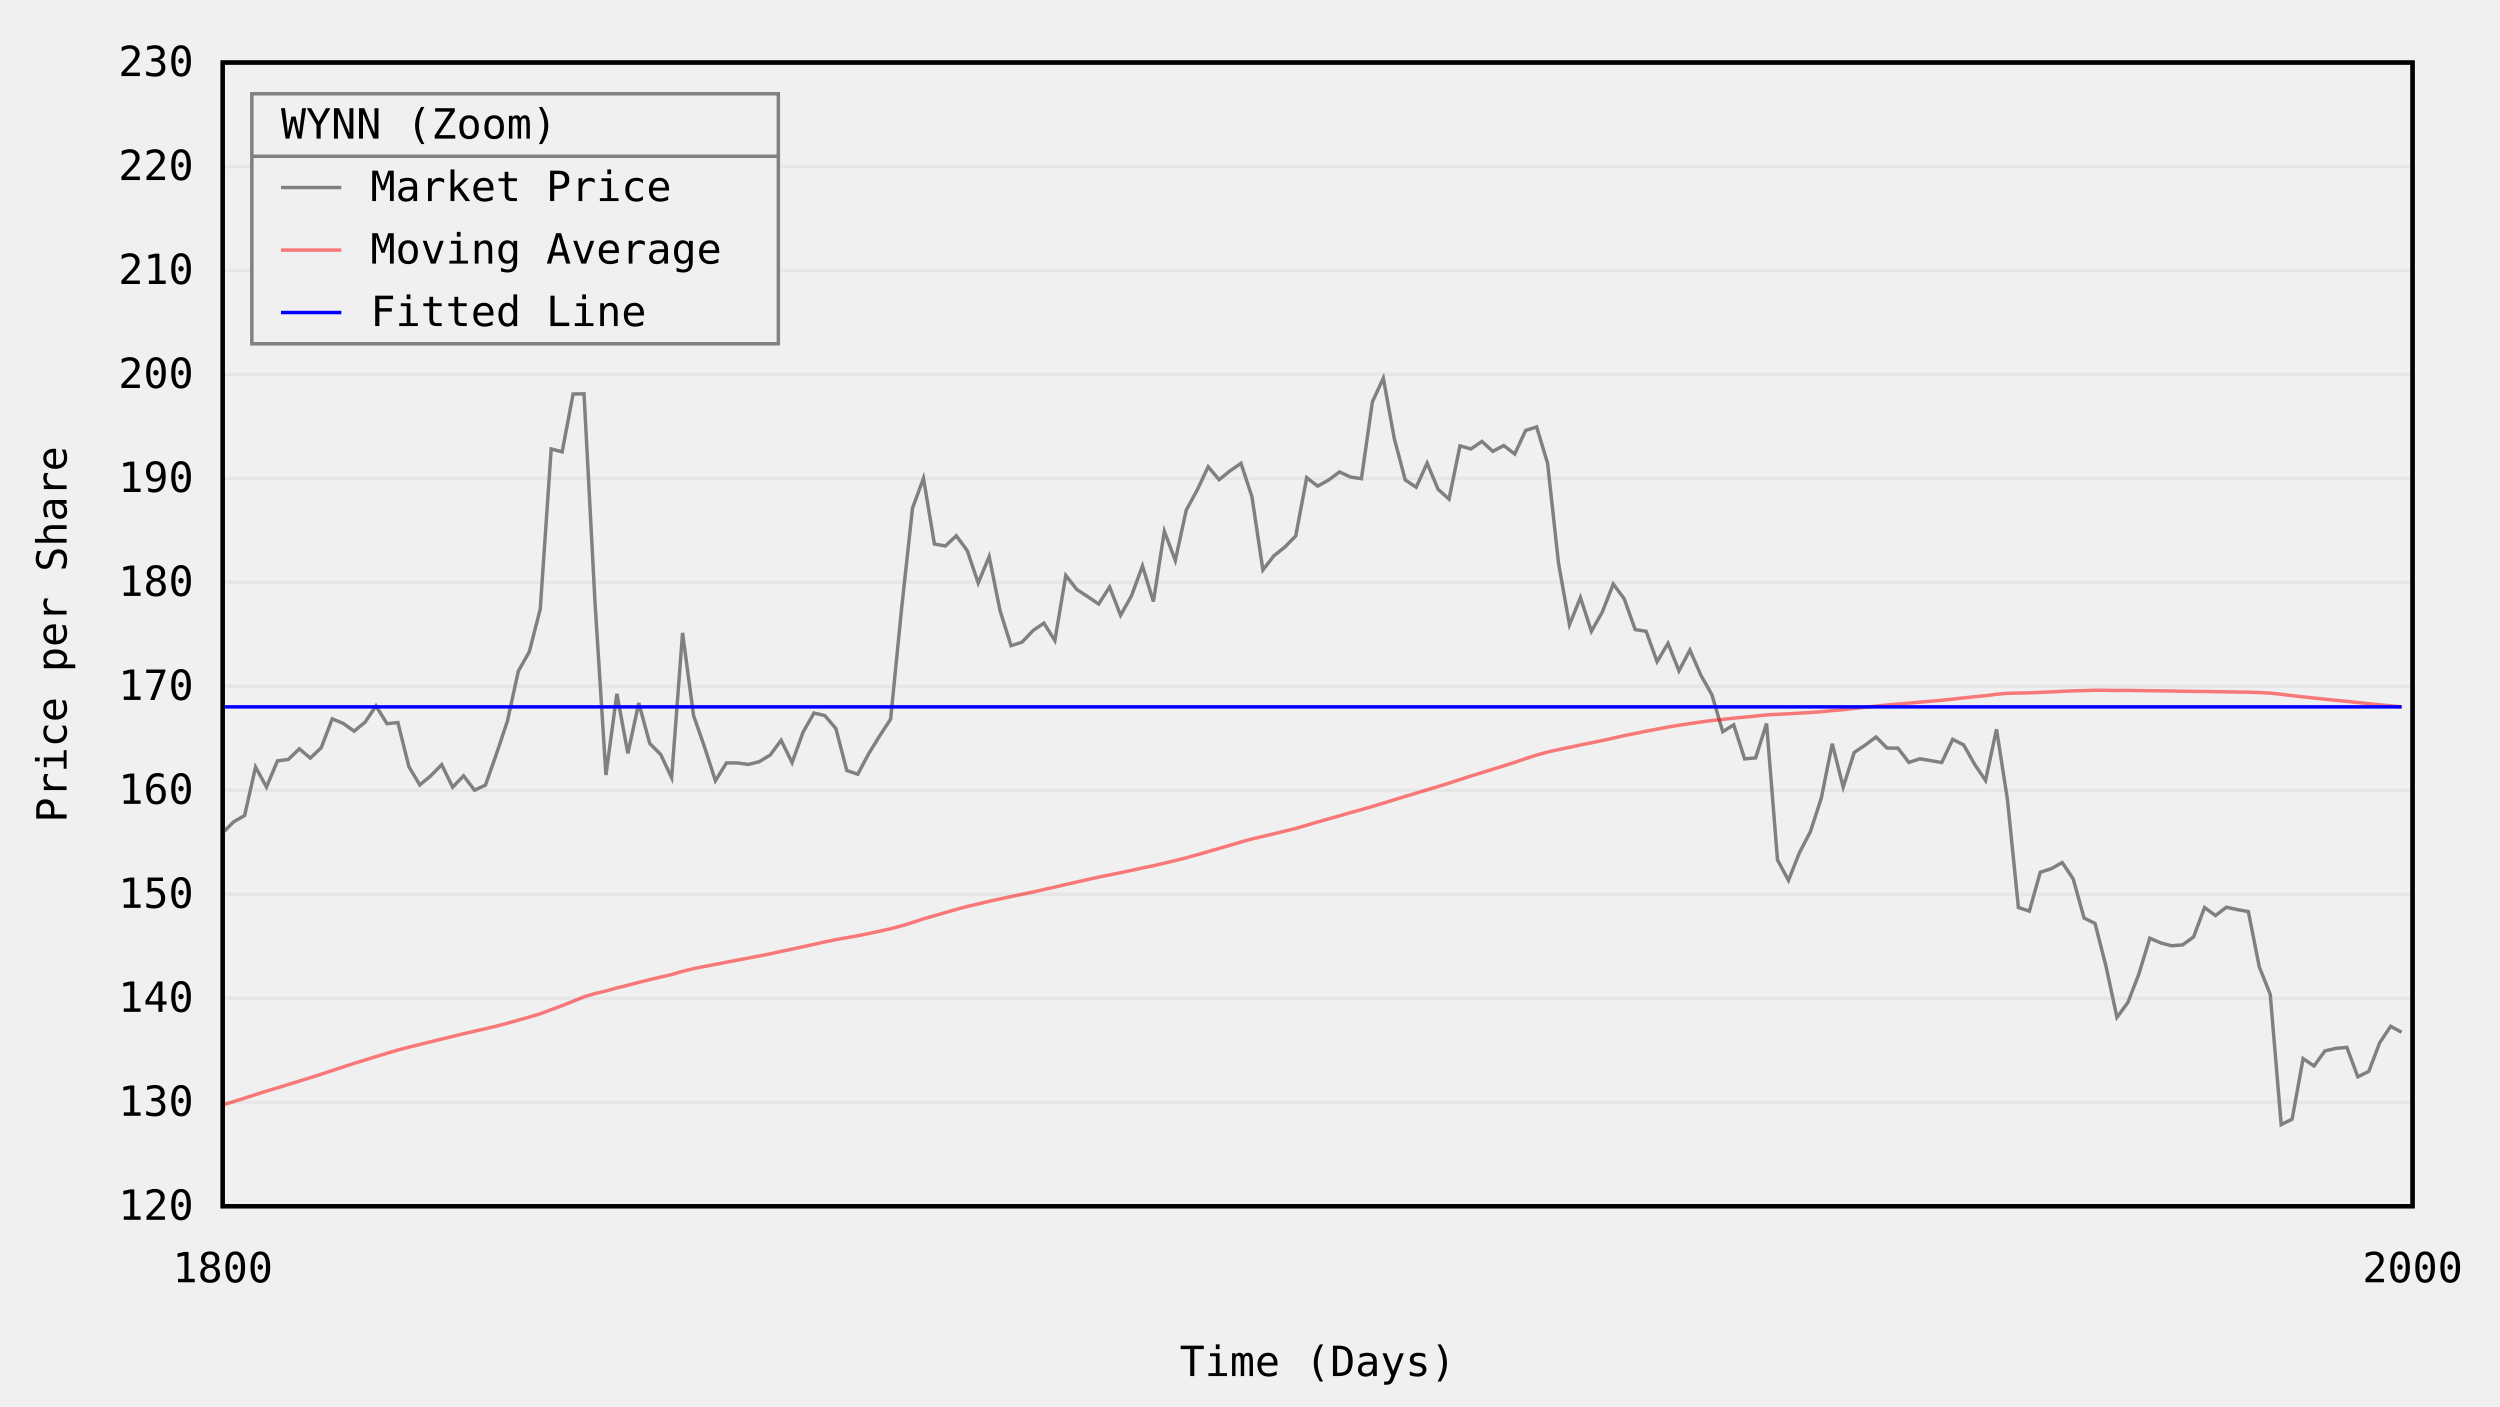
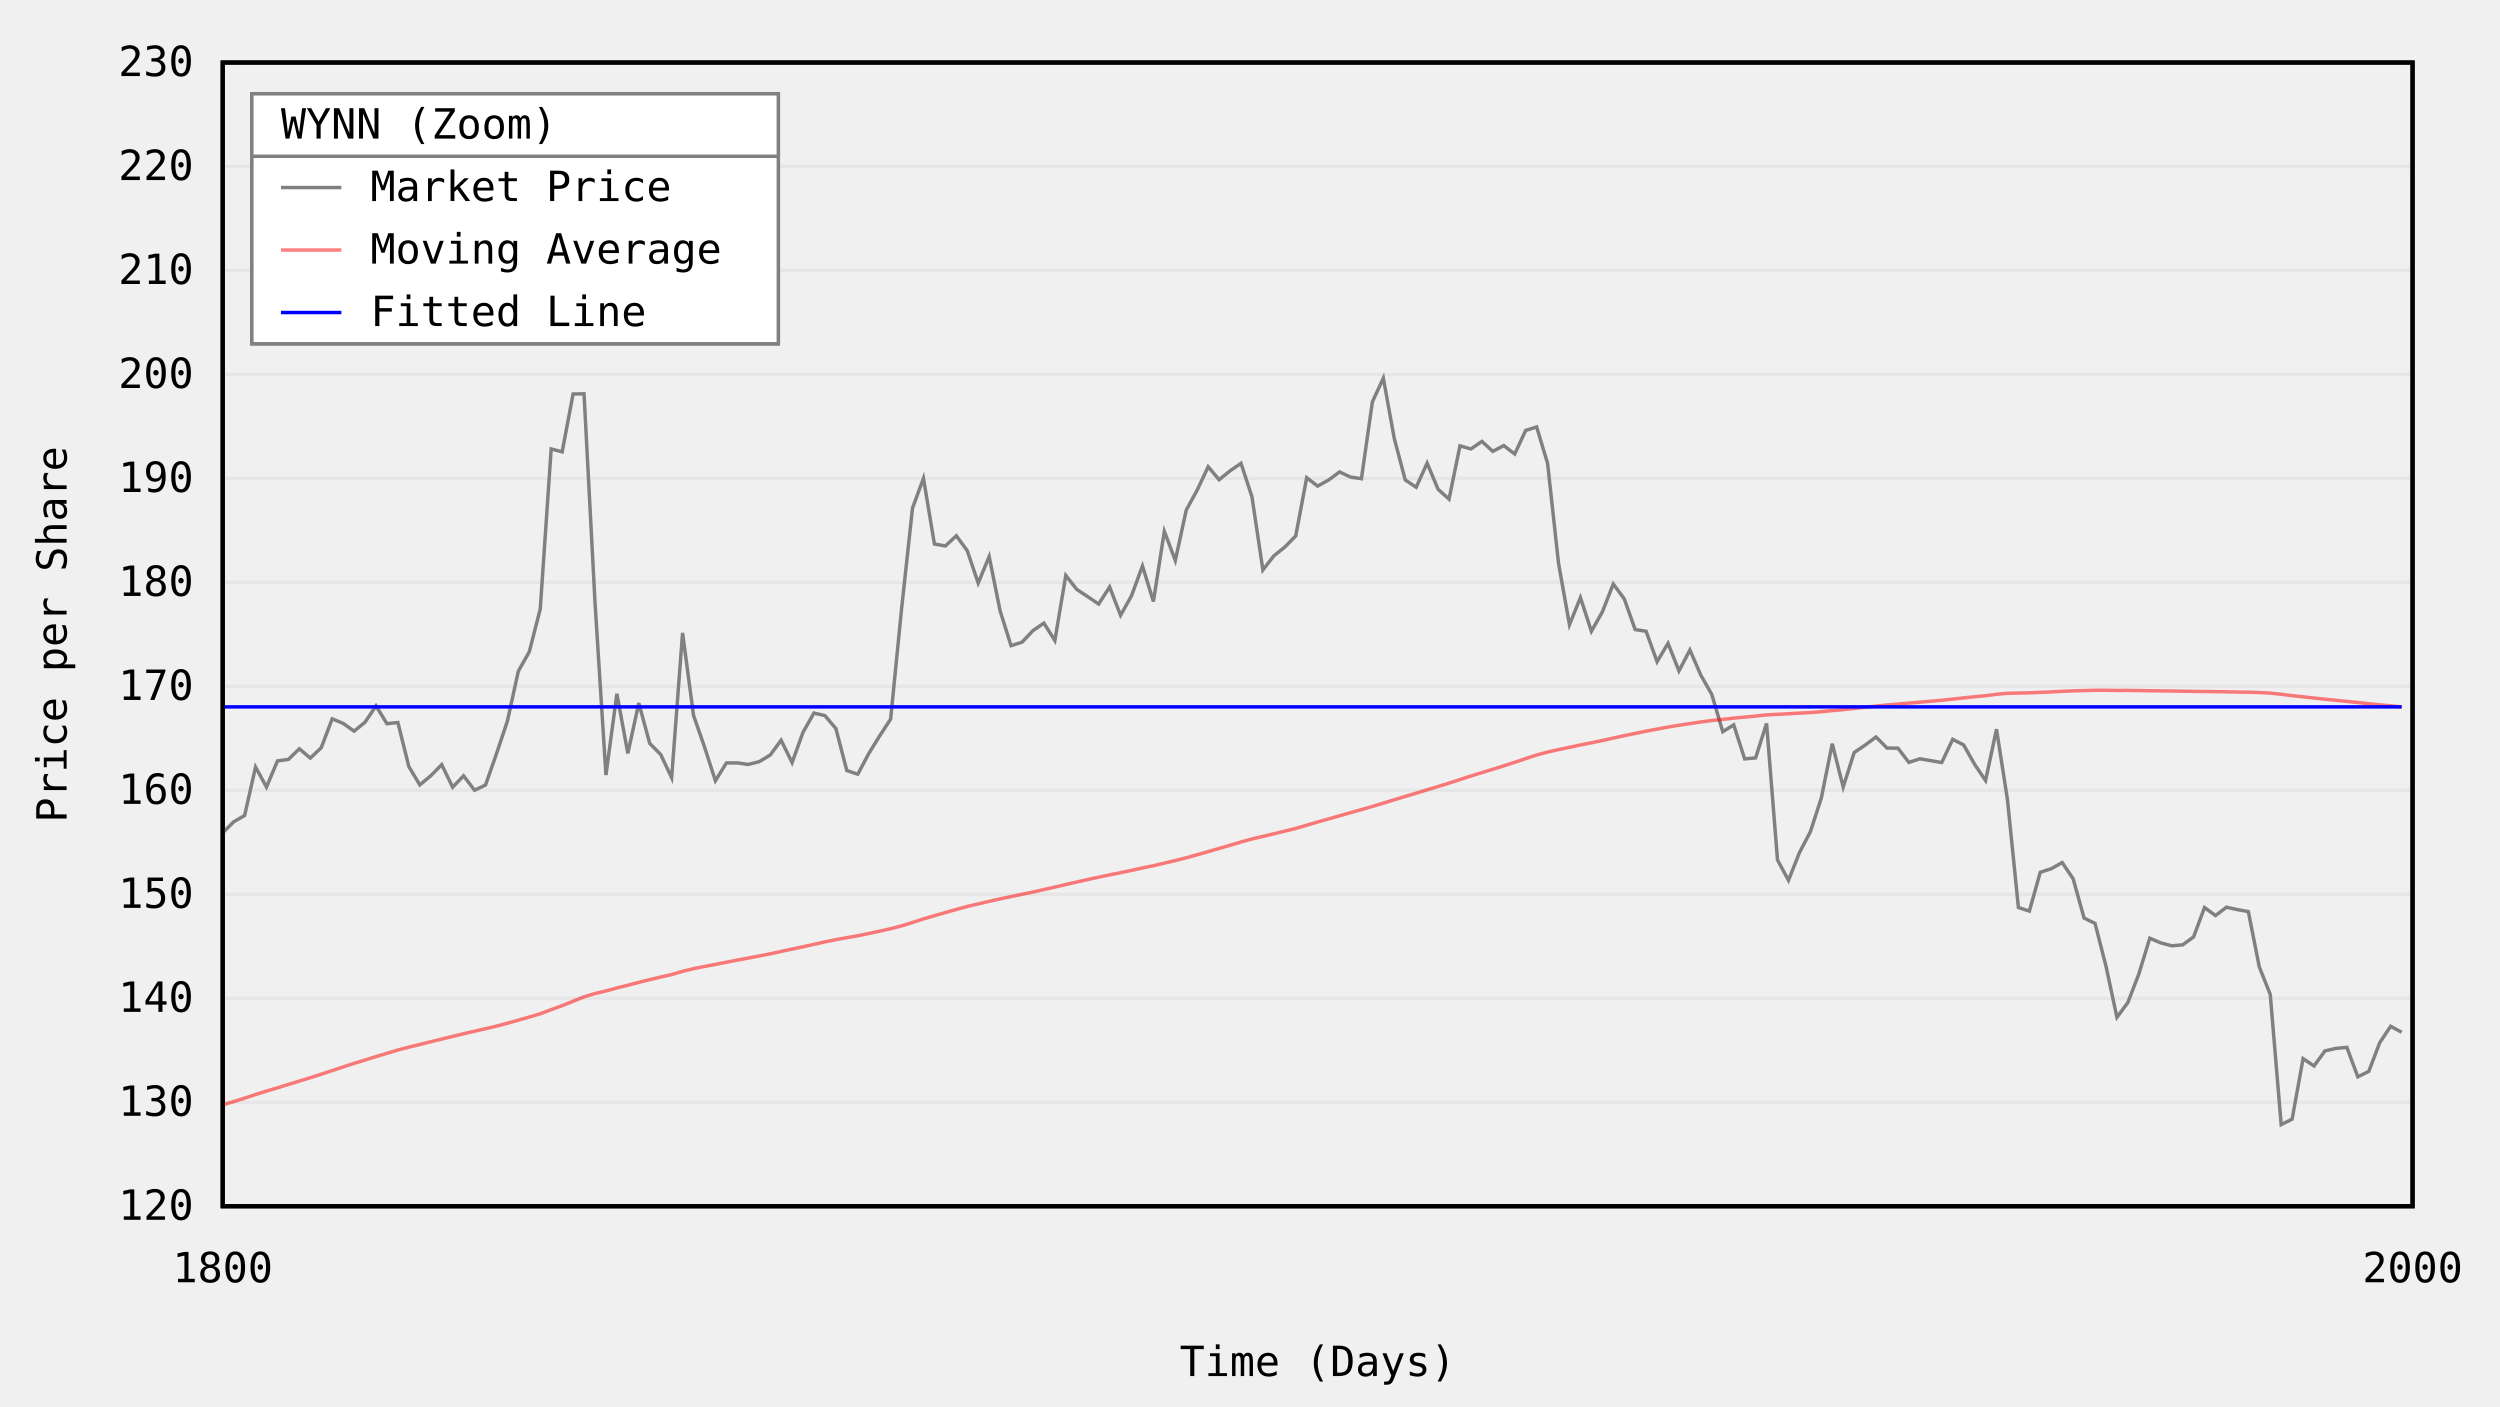
<svg xmlns="http://www.w3.org/2000/svg" xmlns:xlink="http://www.w3.org/1999/xlink" width="720" height="405" viewBox="0 0 720 405">
  <g id="gnuplot_canvas">
    <rect x="0" y="0" width="720" height="405" fill="none" />
    <defs>
      <circle id="gpDot" r="0.5" stroke-width="0.5" stroke="currentColor" />
      <path id="gpPt0" stroke-width="0.222" stroke="currentColor" d="M-1,0 h2 M0,-1 v2" />
      <path id="gpPt1" stroke-width="0.222" stroke="currentColor" d="M-1,-1 L1,1 M1,-1 L-1,1" />
      <path id="gpPt2" stroke-width="0.222" stroke="currentColor" d="M-1,0 L1,0 M0,-1 L0,1 M-1,-1 L1,1 M-1,1 L1,-1" />
      <rect id="gpPt3" stroke-width="0.222" stroke="currentColor" x="-1" y="-1" width="2" height="2" />
      <rect id="gpPt4" stroke-width="0.222" stroke="currentColor" fill="currentColor" x="-1" y="-1" width="2" height="2" />
      <circle id="gpPt5" stroke-width="0.222" stroke="currentColor" cx="0" cy="0" r="1" />
      <use xlink:href="#gpPt5" id="gpPt6" fill="currentColor" stroke="none" />
      <path id="gpPt7" stroke-width="0.222" stroke="currentColor" d="M0,-1.33 L-1.33,0.67 L1.33,0.67 z" />
      <use xlink:href="#gpPt7" id="gpPt8" fill="currentColor" stroke="none" />
      <use xlink:href="#gpPt7" id="gpPt9" stroke="currentColor" transform="rotate(180)" />
      <use xlink:href="#gpPt9" id="gpPt10" fill="currentColor" stroke="none" />
      <use xlink:href="#gpPt3" id="gpPt11" stroke="currentColor" transform="rotate(45)" />
      <use xlink:href="#gpPt11" id="gpPt12" fill="currentColor" stroke="none" />
      <path id="gpPt13" stroke-width="0.222" stroke="currentColor" d="M0,1.330 L1.265,0.411 L0.782,-1.067 L-0.782,-1.076 L-1.265,0.411 z" />
      <use xlink:href="#gpPt13" id="gpPt14" fill="currentColor" stroke="none" />
      <filter id="textbox" filterUnits="objectBoundingBox" x="0" y="0" height="1" width="1">
        <feFlood flood-color="white" flood-opacity="1" result="bgnd" />
        <feComposite in="SourceGraphic" in2="bgnd" operator="atop" />
      </filter>
      <filter id="greybox" filterUnits="objectBoundingBox" x="0" y="0" height="1" width="1">
        <feFlood flood-color="lightgrey" flood-opacity="1" result="grey" />
        <feComposite in="SourceGraphic" in2="grey" operator="atop" />
      </filter>
    </defs>
    <g fill="none" color="white" stroke="currentColor" stroke-width="1.00" stroke-linecap="butt" stroke-linejoin="miter">
</g>
    <g fill="none" color="white" stroke="currentColor" stroke-width="1.20" stroke-linecap="butt" stroke-linejoin="miter">
</g>
    <g fill="none" color="black" stroke="currentColor" stroke-width="1.20" stroke-linecap="butt" stroke-linejoin="miter">
</g>
    <g fill="none" color="black" stroke="black" stroke-width="1.00" stroke-linecap="butt" stroke-linejoin="miter">
</g>
    <g fill="none" color="black" stroke="currentColor" stroke-width="1.00" stroke-linecap="butt" stroke-linejoin="miter">
      <path stroke="rgb(230, 230, 230)" class="gridline" d="M64.14,347.40 L694.82,347.40  " />
    </g>
    <g fill="none" color="black" stroke="rgb(230, 230, 230)" stroke-width="1.20" stroke-linecap="butt" stroke-linejoin="miter">
</g>
    <g fill="none" color="black" stroke="currentColor" stroke-width="1.20" stroke-linecap="butt" stroke-linejoin="miter">
      <path stroke="black" d="M64.14,347.40 M694.82,347.40  " />
      <g transform="translate(55.75,351.30)" stroke="none" fill="black" font-family="Consolas, Menlo, monospace" font-size="12.00" text-anchor="end">
        <text>
          <tspan font-family="Consolas, Menlo, monospace">120</tspan>
        </text>
      </g>
    </g>
    <g fill="none" color="black" stroke="currentColor" stroke-width="1.20" stroke-linecap="butt" stroke-linejoin="miter">
</g>
    <g fill="none" color="black" stroke="black" stroke-width="1.00" stroke-linecap="butt" stroke-linejoin="miter">
</g>
    <g fill="none" color="black" stroke="currentColor" stroke-width="1.00" stroke-linecap="butt" stroke-linejoin="miter">
      <path stroke="rgb(230, 230, 230)" class="gridline" d="M64.14,317.46 L694.82,317.46  " />
    </g>
    <g fill="none" color="black" stroke="rgb(230, 230, 230)" stroke-width="1.20" stroke-linecap="butt" stroke-linejoin="miter">
</g>
    <g fill="none" color="black" stroke="currentColor" stroke-width="1.20" stroke-linecap="butt" stroke-linejoin="miter">
      <path stroke="black" d="M64.14,317.46 M694.82,317.46  " />
      <g transform="translate(55.75,321.36)" stroke="none" fill="black" font-family="Consolas, Menlo, monospace" font-size="12.00" text-anchor="end">
        <text>
          <tspan font-family="Consolas, Menlo, monospace">130</tspan>
        </text>
      </g>
    </g>
    <g fill="none" color="black" stroke="currentColor" stroke-width="1.20" stroke-linecap="butt" stroke-linejoin="miter">
</g>
    <g fill="none" color="black" stroke="black" stroke-width="1.00" stroke-linecap="butt" stroke-linejoin="miter">
</g>
    <g fill="none" color="black" stroke="currentColor" stroke-width="1.00" stroke-linecap="butt" stroke-linejoin="miter">
      <path stroke="rgb(230, 230, 230)" class="gridline" d="M64.14,287.51 L694.82,287.51  " />
    </g>
    <g fill="none" color="black" stroke="rgb(230, 230, 230)" stroke-width="1.20" stroke-linecap="butt" stroke-linejoin="miter">
</g>
    <g fill="none" color="black" stroke="currentColor" stroke-width="1.20" stroke-linecap="butt" stroke-linejoin="miter">
      <path stroke="black" d="M64.14,287.51 M694.82,287.51  " />
      <g transform="translate(55.75,291.41)" stroke="none" fill="black" font-family="Consolas, Menlo, monospace" font-size="12.00" text-anchor="end">
        <text>
          <tspan font-family="Consolas, Menlo, monospace">140</tspan>
        </text>
      </g>
    </g>
    <g fill="none" color="black" stroke="currentColor" stroke-width="1.20" stroke-linecap="butt" stroke-linejoin="miter">
</g>
    <g fill="none" color="black" stroke="black" stroke-width="1.00" stroke-linecap="butt" stroke-linejoin="miter">
</g>
    <g fill="none" color="black" stroke="currentColor" stroke-width="1.00" stroke-linecap="butt" stroke-linejoin="miter">
      <path stroke="rgb(230, 230, 230)" class="gridline" d="M64.14,257.57 L694.82,257.57  " />
    </g>
    <g fill="none" color="black" stroke="rgb(230, 230, 230)" stroke-width="1.20" stroke-linecap="butt" stroke-linejoin="miter">
</g>
    <g fill="none" color="black" stroke="currentColor" stroke-width="1.20" stroke-linecap="butt" stroke-linejoin="miter">
      <path stroke="black" d="M64.14,257.57 M694.82,257.57  " />
      <g transform="translate(55.75,261.47)" stroke="none" fill="black" font-family="Consolas, Menlo, monospace" font-size="12.00" text-anchor="end">
        <text>
          <tspan font-family="Consolas, Menlo, monospace">150</tspan>
        </text>
      </g>
    </g>
    <g fill="none" color="black" stroke="currentColor" stroke-width="1.20" stroke-linecap="butt" stroke-linejoin="miter">
</g>
    <g fill="none" color="black" stroke="black" stroke-width="1.00" stroke-linecap="butt" stroke-linejoin="miter">
</g>
    <g fill="none" color="black" stroke="currentColor" stroke-width="1.00" stroke-linecap="butt" stroke-linejoin="miter">
      <path stroke="rgb(230, 230, 230)" class="gridline" d="M64.14,227.62 L694.82,227.62  " />
    </g>
    <g fill="none" color="black" stroke="rgb(230, 230, 230)" stroke-width="1.20" stroke-linecap="butt" stroke-linejoin="miter">
</g>
    <g fill="none" color="black" stroke="currentColor" stroke-width="1.20" stroke-linecap="butt" stroke-linejoin="miter">
      <path stroke="black" d="M64.14,227.62 M694.82,227.62  " />
      <g transform="translate(55.75,231.52)" stroke="none" fill="black" font-family="Consolas, Menlo, monospace" font-size="12.00" text-anchor="end">
        <text>
          <tspan font-family="Consolas, Menlo, monospace">160</tspan>
        </text>
      </g>
    </g>
    <g fill="none" color="black" stroke="currentColor" stroke-width="1.20" stroke-linecap="butt" stroke-linejoin="miter">
</g>
    <g fill="none" color="black" stroke="black" stroke-width="1.00" stroke-linecap="butt" stroke-linejoin="miter">
</g>
    <g fill="none" color="black" stroke="currentColor" stroke-width="1.00" stroke-linecap="butt" stroke-linejoin="miter">
      <path stroke="rgb(230, 230, 230)" class="gridline" d="M64.14,197.68 L694.82,197.68  " />
    </g>
    <g fill="none" color="black" stroke="rgb(230, 230, 230)" stroke-width="1.20" stroke-linecap="butt" stroke-linejoin="miter">
</g>
    <g fill="none" color="black" stroke="currentColor" stroke-width="1.20" stroke-linecap="butt" stroke-linejoin="miter">
      <path stroke="black" d="M64.14,197.68 M694.82,197.68  " />
      <g transform="translate(55.75,201.58)" stroke="none" fill="black" font-family="Consolas, Menlo, monospace" font-size="12.00" text-anchor="end">
        <text>
          <tspan font-family="Consolas, Menlo, monospace">170</tspan>
        </text>
      </g>
    </g>
    <g fill="none" color="black" stroke="currentColor" stroke-width="1.20" stroke-linecap="butt" stroke-linejoin="miter">
</g>
    <g fill="none" color="black" stroke="black" stroke-width="1.00" stroke-linecap="butt" stroke-linejoin="miter">
</g>
    <g fill="none" color="black" stroke="currentColor" stroke-width="1.00" stroke-linecap="butt" stroke-linejoin="miter">
      <path stroke="rgb(230, 230, 230)" class="gridline" d="M64.14,167.73 L694.82,167.73  " />
    </g>
    <g fill="none" color="black" stroke="rgb(230, 230, 230)" stroke-width="1.20" stroke-linecap="butt" stroke-linejoin="miter">
</g>
    <g fill="none" color="black" stroke="currentColor" stroke-width="1.20" stroke-linecap="butt" stroke-linejoin="miter">
      <path stroke="black" d="M64.14,167.73 M694.82,167.73  " />
      <g transform="translate(55.75,171.63)" stroke="none" fill="black" font-family="Consolas, Menlo, monospace" font-size="12.00" text-anchor="end">
        <text>
          <tspan font-family="Consolas, Menlo, monospace">180</tspan>
        </text>
      </g>
    </g>
    <g fill="none" color="black" stroke="currentColor" stroke-width="1.20" stroke-linecap="butt" stroke-linejoin="miter">
</g>
    <g fill="none" color="black" stroke="black" stroke-width="1.00" stroke-linecap="butt" stroke-linejoin="miter">
</g>
    <g fill="none" color="black" stroke="currentColor" stroke-width="1.00" stroke-linecap="butt" stroke-linejoin="miter">
      <path stroke="rgb(230, 230, 230)" class="gridline" d="M64.14,137.79 L694.82,137.79  " />
    </g>
    <g fill="none" color="black" stroke="rgb(230, 230, 230)" stroke-width="1.20" stroke-linecap="butt" stroke-linejoin="miter">
</g>
    <g fill="none" color="black" stroke="currentColor" stroke-width="1.20" stroke-linecap="butt" stroke-linejoin="miter">
      <path stroke="black" d="M64.14,137.79 M694.82,137.79  " />
      <g transform="translate(55.75,141.69)" stroke="none" fill="black" font-family="Consolas, Menlo, monospace" font-size="12.00" text-anchor="end">
        <text>
          <tspan font-family="Consolas, Menlo, monospace">190</tspan>
        </text>
      </g>
    </g>
    <g fill="none" color="black" stroke="currentColor" stroke-width="1.20" stroke-linecap="butt" stroke-linejoin="miter">
</g>
    <g fill="none" color="black" stroke="black" stroke-width="1.00" stroke-linecap="butt" stroke-linejoin="miter">
</g>
    <g fill="none" color="black" stroke="currentColor" stroke-width="1.00" stroke-linecap="butt" stroke-linejoin="miter">
      <path stroke="rgb(230, 230, 230)" class="gridline" d="M64.14,107.84 L694.82,107.84  " />
    </g>
    <g fill="none" color="black" stroke="rgb(230, 230, 230)" stroke-width="1.20" stroke-linecap="butt" stroke-linejoin="miter">
</g>
    <g fill="none" color="black" stroke="currentColor" stroke-width="1.20" stroke-linecap="butt" stroke-linejoin="miter">
      <path stroke="black" d="M64.14,107.84 M694.82,107.84  " />
      <g transform="translate(55.75,111.74)" stroke="none" fill="black" font-family="Consolas, Menlo, monospace" font-size="12.00" text-anchor="end">
        <text>
          <tspan font-family="Consolas, Menlo, monospace">200</tspan>
        </text>
      </g>
    </g>
    <g fill="none" color="black" stroke="currentColor" stroke-width="1.20" stroke-linecap="butt" stroke-linejoin="miter">
</g>
    <g fill="none" color="black" stroke="black" stroke-width="1.00" stroke-linecap="butt" stroke-linejoin="miter">
</g>
    <g fill="none" color="black" stroke="currentColor" stroke-width="1.00" stroke-linecap="butt" stroke-linejoin="miter">
      <path stroke="rgb(230, 230, 230)" class="gridline" d="M64.14,77.90 L72.53,77.90 M224.16,77.90 L694.82,77.90  " />
    </g>
    <g fill="none" color="black" stroke="rgb(230, 230, 230)" stroke-width="1.20" stroke-linecap="butt" stroke-linejoin="miter">
</g>
    <g fill="none" color="black" stroke="currentColor" stroke-width="1.20" stroke-linecap="butt" stroke-linejoin="miter">
      <path stroke="black" d="M64.14,77.90 M694.82,77.90  " />
      <g transform="translate(55.75,81.80)" stroke="none" fill="black" font-family="Consolas, Menlo, monospace" font-size="12.00" text-anchor="end">
        <text>
          <tspan font-family="Consolas, Menlo, monospace">210</tspan>
        </text>
      </g>
    </g>
    <g fill="none" color="black" stroke="currentColor" stroke-width="1.20" stroke-linecap="butt" stroke-linejoin="miter">
</g>
    <g fill="none" color="black" stroke="black" stroke-width="1.00" stroke-linecap="butt" stroke-linejoin="miter">
</g>
    <g fill="none" color="black" stroke="currentColor" stroke-width="1.00" stroke-linecap="butt" stroke-linejoin="miter">
      <path stroke="rgb(230, 230, 230)" class="gridline" d="M64.14,47.95 L72.53,47.95 M224.16,47.95 L694.82,47.95  " />
    </g>
    <g fill="none" color="black" stroke="rgb(230, 230, 230)" stroke-width="1.20" stroke-linecap="butt" stroke-linejoin="miter">
</g>
    <g fill="none" color="black" stroke="currentColor" stroke-width="1.20" stroke-linecap="butt" stroke-linejoin="miter">
      <path stroke="black" d="M64.14,47.95 M694.82,47.95  " />
      <g transform="translate(55.75,51.85)" stroke="none" fill="black" font-family="Consolas, Menlo, monospace" font-size="12.00" text-anchor="end">
        <text>
          <tspan font-family="Consolas, Menlo, monospace">220</tspan>
        </text>
      </g>
    </g>
    <g fill="none" color="black" stroke="currentColor" stroke-width="1.20" stroke-linecap="butt" stroke-linejoin="miter">
</g>
    <g fill="none" color="black" stroke="black" stroke-width="1.00" stroke-linecap="butt" stroke-linejoin="miter">
</g>
    <g fill="none" color="black" stroke="currentColor" stroke-width="1.00" stroke-linecap="butt" stroke-linejoin="miter">
      <path stroke="rgb(230, 230, 230)" class="gridline" d="M64.14,18.01 L694.82,18.01  " />
    </g>
    <g fill="none" color="black" stroke="rgb(230, 230, 230)" stroke-width="1.20" stroke-linecap="butt" stroke-linejoin="miter">
</g>
    <g fill="none" color="black" stroke="currentColor" stroke-width="1.20" stroke-linecap="butt" stroke-linejoin="miter">
      <path stroke="black" d="M64.14,18.01 M694.82,18.01  " />
      <g transform="translate(55.75,21.91)" stroke="none" fill="black" font-family="Consolas, Menlo, monospace" font-size="12.00" text-anchor="end">
        <text>
          <tspan font-family="Consolas, Menlo, monospace">230</tspan>
        </text>
      </g>
    </g>
    <g fill="none" color="black" stroke="currentColor" stroke-width="1.20" stroke-linecap="butt" stroke-linejoin="miter">
</g>
    <g fill="none" color="black" stroke="black" stroke-width="1.00" stroke-linecap="butt" stroke-linejoin="miter">
</g>
    <g fill="none" color="black" stroke="currentColor" stroke-width="1.00" stroke-linecap="butt" stroke-linejoin="miter">
      <path stroke="rgb(230, 230, 230)" class="gridline" d="M64.14,347.40 L64.14,18.01  " />
    </g>
    <g fill="none" color="black" stroke="rgb(230, 230, 230)" stroke-width="1.20" stroke-linecap="butt" stroke-linejoin="miter">
</g>
    <g fill="none" color="black" stroke="currentColor" stroke-width="1.20" stroke-linecap="butt" stroke-linejoin="miter">
      <path stroke="black" d="M64.14,347.40 M64.14,18.01  " />
      <g transform="translate(64.14,369.30)" stroke="none" fill="black" font-family="Consolas, Menlo, monospace" font-size="12.00" text-anchor="middle">
        <text>
          <tspan font-family="Consolas, Menlo, monospace"> 1800</tspan>
        </text>
      </g>
    </g>
    <g fill="none" color="black" stroke="currentColor" stroke-width="1.20" stroke-linecap="butt" stroke-linejoin="miter">
</g>
    <g fill="none" color="black" stroke="black" stroke-width="1.00" stroke-linecap="butt" stroke-linejoin="miter">
</g>
    <g fill="none" color="black" stroke="currentColor" stroke-width="1.00" stroke-linecap="butt" stroke-linejoin="miter">
      <path stroke="rgb(230, 230, 230)" class="gridline" d="M694.82,347.40 L694.82,18.01  " />
    </g>
    <g fill="none" color="black" stroke="rgb(230, 230, 230)" stroke-width="1.20" stroke-linecap="butt" stroke-linejoin="miter">
</g>
    <g fill="none" color="black" stroke="currentColor" stroke-width="1.20" stroke-linecap="butt" stroke-linejoin="miter">
      <path stroke="black" d="M694.82,347.40 M694.82,18.01  " />
      <g transform="translate(694.82,369.30)" stroke="none" fill="black" font-family="Consolas, Menlo, monospace" font-size="12.00" text-anchor="middle">
        <text>
          <tspan font-family="Consolas, Menlo, monospace"> 2000</tspan>
        </text>
      </g>
    </g>
    <g fill="none" color="black" stroke="currentColor" stroke-width="1.20" stroke-linecap="butt" stroke-linejoin="miter">
</g>
    <g fill="none" color="black" stroke="currentColor" stroke-width="1.20" stroke-linecap="butt" stroke-linejoin="miter">
      <path stroke="black" d="M64.14,18.01 L64.14,347.40 L694.82,347.40 L694.82,18.01 L64.14,18.01 Z  " />
    </g>
    <g fill="none" color="black" stroke="currentColor" stroke-width="1.20" stroke-linecap="butt" stroke-linejoin="miter">
      <g transform="translate(19.18,182.71) rotate(270)" stroke="none" fill="black" font-family="Consolas, Menlo, monospace" font-size="12.00" text-anchor="middle">
        <text>
          <tspan font-family="Consolas, Menlo, monospace">Price per Share</tspan>
        </text>
      </g>
    </g>
    <g fill="none" color="black" stroke="currentColor" stroke-width="1.20" stroke-linecap="butt" stroke-linejoin="miter">
      <g transform="translate(379.48,396.30)" stroke="none" fill="black" font-family="Consolas, Menlo, monospace" font-size="12.00" text-anchor="middle">
        <text>
          <tspan font-family="Consolas, Menlo, monospace">Time (Days)</tspan>
        </text>
      </g>
    </g>
    <g fill="none" color="black" stroke="currentColor" stroke-width="1.20" stroke-linecap="butt" stroke-linejoin="miter">
+ </g>
+     <g fill="none" color="black" stroke="currentColor" stroke-width="1.00" stroke-linecap="butt" stroke-linejoin="miter">
+ </g>
+     <g fill="none" color="black" stroke="currentColor" stroke-width="1.00" stroke-linecap="butt" stroke-linejoin="miter">
+       <path stroke="rgb(128, 128, 128)" d="M72.53,99.01 L72.53,27.01 L224.16,27.01 L224.16,99.01 L72.53,99.01 Z  " />
+       <path stroke="rgb(128, 128, 128)" d="M72.53,45.01 L224.16,45.01  " />
+     </g>
+     <g id="gnuplot_plot_1">
+       <g fill="none" color="black" stroke="currentColor" stroke-width="1.00" stroke-linecap="butt" stroke-linejoin="miter">
+         <path stroke="rgb(128, 128, 128)" d="M64.14,239.86 L67.29,236.69 L70.45,234.86 L73.60,220.90 L76.75,226.67 L79.91,219.15 L83.06,218.71 L86.21,215.66   L89.37,218.33 L92.52,215.34 L95.67,207.03 L98.83,208.33 L101.98,210.58 L105.13,208.00 L108.29,203.30 L111.44,208.42   L114.59,208.09 L117.75,220.78 L120.90,226.05 L124.05,223.44 L127.21,220.22 L130.36,226.70 L133.51,223.44 L136.67,227.58   L139.82,226.10 L142.98,217.11 L146.13,207.68 L149.28,193.30 L152.44,187.71 L155.59,175.41 L158.74,129.30 L161.90,130.13   L165.05,113.47 L168.20,113.42 L171.36,173.49 L174.51,223.21 L177.66,199.81 L180.82,216.97 L183.97,202.47 L187.12,214.10   L190.28,217.29 L193.43,223.98 L196.58,182.27 L199.74,206.05 L202.89,215.10 L206.04,224.86 L209.20,219.72 L212.35,219.72   L215.50,220.16 L218.66,219.36 L221.81,217.46 L224.96,213.19 L228.12,219.63 L231.27,210.90 L234.42,205.36 L237.58,206.10   L240.73,209.81 L243.88,221.91 L247.04,222.98 L250.19,217.05 L253.34,211.94 L256.50,207.11 L259.65,175.36 L262.80,146.35   L265.96,137.75 L269.11,156.67 L272.26,157.24 L275.42,154.30 L278.57,158.60 L281.72,167.92 L284.88,160.29 L288.03,175.93   L291.18,185.95 L294.34,184.95 L297.49,181.62 L300.64,179.46 L303.80,184.47 L306.95,165.72 L310.11,169.76 L313.26,171.83   L316.41,173.97 L319.57,169.04 L322.72,177.20 L325.87,171.60 L329.03,162.99 L332.18,173.23 L335.33,153.02 L338.49,161.42   L341.64,146.91 L344.79,141.13 L347.95,134.42 L351.10,138.16 L354.25,135.61 L357.41,133.44 L360.56,143.06 L363.71,164.15   L366.87,160.08 L370.02,157.56 L373.17,154.36 L376.33,137.57 L379.48,140.00 L382.63,138.25 L385.79,135.91 L388.94,137.39   L392.09,137.86 L395.25,115.73 L398.40,108.91 L401.55,126.29 L404.71,138.22 L407.86,140.33 L411.01,133.38 L414.17,140.92   L417.32,143.75 L420.47,128.41 L423.63,129.30 L426.78,127.13 L429.93,129.99 L433.09,128.32 L436.24,130.76 L439.39,123.97   L442.55,122.96 L445.70,133.41 L448.85,162.21 L452.01,179.93 L455.16,172.10 L458.32,181.81 L461.47,176.24 L464.62,168.20   L467.78,172.46 L470.93,181.31 L474.08,181.81 L477.24,190.57 L480.39,185.27 L483.54,193.22 L486.70,187.20 L489.85,194.47   L493.00,200.01 L496.16,210.73 L499.31,208.76 L502.46,218.56 L505.62,218.27 L508.77,208.35 L511.92,247.66 L515.08,253.53   L518.23,245.58 L521.38,239.56 L524.54,229.82 L527.69,214.19 L530.84,226.66 L534.00,216.72 L537.15,214.60 L540.30,212.25   L543.46,215.44 L546.61,215.47 L549.76,219.58 L552.92,218.53 L556.07,219.07 L559.22,219.61 L562.38,212.93 L565.53,214.54   L568.68,220.11 L571.84,224.79 L574.99,210.02 L578.14,230.24 L581.30,261.36 L584.45,262.40 L587.60,251.21 L590.76,250.19   L593.91,248.41 L597.06,253.08 L600.22,264.40 L603.37,265.95 L606.52,278.25 L609.68,292.99 L612.83,288.71 L615.98,280.53   L619.14,270.20 L622.29,271.55 L625.45,272.39 L628.60,272.12 L631.75,269.84 L634.91,261.37 L638.06,263.68 L641.21,261.28   L644.37,261.97 L647.52,262.54 L650.67,278.44 L653.83,286.40 L656.98,323.89 L660.13,322.31 L663.29,304.88 L666.44,307.00   L669.59,302.66 L672.75,301.94 L675.90,301.64 L679.05,310.12 L682.21,308.56 L685.36,300.30 L688.51,295.57 L691.67,297.30    " />
+       </g>
+     </g>
+     <g id="gnuplot_plot_2">
+       <g fill="none" color="black" stroke="currentColor" stroke-width="1.00" stroke-linecap="butt" stroke-linejoin="miter">
+         <path stroke="rgb(255,   0,   0)" opacity="0.50" d="M64.14,318.22 L67.29,317.25 L70.45,316.26 L73.60,315.23 L76.75,314.23 L79.91,313.30 L83.06,312.32 L86.21,311.35   L89.37,310.37 L92.52,309.37 L95.67,308.32 L98.83,307.28 L101.98,306.25 L105.13,305.28 L108.29,304.30 L111.44,303.34   L114.59,302.40 L117.75,301.58 L120.90,300.81 L124.05,300.03 L127.21,299.25 L130.36,298.49 L133.51,297.71 L136.67,296.99   L139.82,296.28 L142.98,295.52 L146.13,294.69 L149.28,293.80 L152.44,292.91 L155.59,291.96 L158.74,290.78 L161.90,289.62   L165.05,288.36 L168.20,287.09 L171.36,286.13 L174.51,285.40 L177.66,284.52 L180.82,283.75 L183.97,282.92 L187.12,282.14   L190.28,281.39 L193.43,280.67 L196.58,279.74 L199.74,278.97 L202.89,278.34 L206.04,277.75 L209.20,277.11 L212.35,276.52   L215.50,275.92 L218.66,275.32 L221.81,274.70 L224.96,274.01 L228.12,273.34 L231.27,272.67 L234.42,271.97 L237.58,271.26   L240.73,270.62 L243.88,270.04 L247.04,269.50 L250.19,268.85 L253.34,268.18 L256.50,267.47 L259.65,266.65 L262.80,265.67   L265.96,264.64 L269.11,263.72 L272.26,262.82 L275.42,261.92 L278.57,261.06 L281.72,260.33 L284.88,259.58 L288.03,258.88   L291.18,258.22 L294.34,257.56 L297.49,256.91 L300.64,256.18 L303.80,255.48 L306.95,254.74 L310.11,254.02 L313.26,253.31   L316.41,252.62 L319.57,251.97 L322.72,251.33 L325.87,250.67 L329.03,249.97 L332.18,249.33 L335.33,248.58 L338.49,247.84   L341.64,247.04 L344.79,246.16 L347.95,245.27 L351.10,244.35 L354.25,243.44 L357.41,242.49 L360.56,241.62 L363.71,240.89   L366.87,240.13 L370.02,239.37 L373.17,238.59 L376.33,237.66 L379.48,236.73 L382.63,235.85 L385.79,234.95 L388.94,234.04   L392.09,233.17 L395.25,232.25 L398.40,231.30 L401.55,230.33 L404.71,229.37 L407.86,228.43 L411.01,227.46 L414.17,226.51   L417.32,225.54 L420.47,224.51 L423.63,223.49 L426.78,222.51 L429.93,221.54 L433.09,220.56 L436.24,219.54 L439.39,218.48   L442.55,217.45 L445.70,216.59 L448.85,215.88 L452.01,215.23 L455.16,214.55 L458.32,213.92 L461.47,213.28 L464.62,212.57   L467.78,211.87 L470.93,211.23 L474.08,210.58 L477.24,209.99 L480.39,209.39 L483.54,208.87 L486.70,208.39 L489.85,207.93   L493.00,207.51 L496.16,207.18 L499.31,206.82 L502.46,206.53 L505.62,206.23 L508.77,205.89 L511.92,205.72 L515.08,205.56   L518.23,205.38 L521.38,205.21 L524.54,204.97 L527.69,204.65 L530.84,204.39 L534.00,204.02 L537.15,203.69 L540.30,203.36   L543.46,203.03 L546.61,202.77 L549.76,202.50 L552.92,202.23 L556.07,201.95 L559.22,201.68 L562.38,201.34 L565.53,200.99   L568.68,200.66 L571.84,200.36 L574.99,199.95 L578.14,199.67 L581.30,199.60 L584.45,199.54 L587.60,199.40 L590.76,199.27   L593.91,199.10 L597.06,198.97 L600.22,198.89 L603.37,198.80 L606.52,198.80 L609.68,198.85 L612.83,198.84 L615.98,198.88   L619.14,198.93 L622.29,198.97 L625.45,199.01 L628.60,199.07 L631.75,199.12 L634.91,199.15 L638.06,199.20 L641.21,199.24   L644.37,199.31 L647.52,199.35 L650.67,199.45 L653.83,199.61 L656.98,199.95 L660.13,200.35 L663.29,200.69 L666.44,201.03   L669.59,201.37 L672.75,201.69 L675.90,202.00 L679.05,202.32 L682.21,202.67 L685.36,202.99 L688.51,203.27 L691.67,203.58    " />
+       </g>
+     </g>
+     <g id="gnuplot_plot_3">
+       <g fill="none" color="black" stroke="currentColor" stroke-width="1.00" stroke-linecap="butt" stroke-linejoin="miter">
+         <path stroke="rgb(  0,   0, 255)" d="M64.14,203.58 L67.29,203.58 L70.45,203.58 L73.60,203.58 L76.75,203.58 L79.91,203.58 L83.06,203.58 L86.21,203.58   L89.37,203.58 L92.52,203.58 L95.67,203.58 L98.83,203.58 L101.98,203.58 L105.13,203.58 L108.29,203.58 L111.44,203.58   L114.59,203.58 L117.75,203.58 L120.90,203.58 L124.05,203.58 L127.21,203.58 L130.36,203.58 L133.51,203.58 L136.67,203.58   L139.82,203.58 L142.98,203.58 L146.13,203.58 L149.28,203.58 L152.44,203.58 L155.59,203.58 L158.74,203.58 L161.90,203.58   L165.05,203.58 L168.20,203.58 L171.36,203.58 L174.51,203.58 L177.66,203.58 L180.82,203.58 L183.97,203.58 L187.12,203.58   L190.28,203.58 L193.43,203.58 L196.58,203.58 L199.74,203.58 L202.89,203.58 L206.04,203.58 L209.20,203.58 L212.35,203.58   L215.50,203.58 L218.66,203.58 L221.81,203.58 L224.96,203.58 L228.12,203.58 L231.27,203.58 L234.42,203.58 L237.58,203.58   L240.73,203.58 L243.88,203.58 L247.04,203.58 L250.19,203.58 L253.34,203.58 L256.50,203.58 L259.65,203.58 L262.80,203.58   L265.96,203.58 L269.11,203.58 L272.26,203.58 L275.42,203.58 L278.57,203.58 L281.72,203.58 L284.88,203.58 L288.03,203.58   L291.18,203.58 L294.34,203.58 L297.49,203.58 L300.64,203.58 L303.80,203.58 L306.95,203.58 L310.11,203.58 L313.26,203.58   L316.41,203.58 L319.57,203.58 L322.72,203.58 L325.87,203.58 L329.03,203.58 L332.18,203.58 L335.33,203.58 L338.49,203.58   L341.64,203.58 L344.79,203.58 L347.95,203.58 L351.10,203.58 L354.25,203.58 L357.41,203.58 L360.56,203.58 L363.71,203.58   L366.87,203.58 L370.02,203.58 L373.17,203.58 L376.33,203.58 L379.48,203.58 L382.63,203.58 L385.79,203.58 L388.94,203.58   L392.09,203.58 L395.25,203.58 L398.40,203.58 L401.55,203.58 L404.71,203.58 L407.86,203.58 L411.01,203.58 L414.17,203.58   L417.32,203.58 L420.47,203.58 L423.63,203.58 L426.78,203.58 L429.93,203.58 L433.09,203.58 L436.24,203.58 L439.39,203.58   L442.55,203.58 L445.70,203.58 L448.85,203.58 L452.01,203.58 L455.16,203.58 L458.32,203.58 L461.47,203.58 L464.62,203.58   L467.78,203.58 L470.93,203.58 L474.08,203.58 L477.24,203.58 L480.39,203.58 L483.54,203.58 L486.70,203.58 L489.85,203.58   L493.00,203.58 L496.16,203.58 L499.31,203.58 L502.46,203.58 L505.62,203.58 L508.77,203.58 L511.92,203.58 L515.08,203.58   L518.23,203.58 L521.38,203.58 L524.54,203.58 L527.69,203.58 L530.84,203.58 L534.00,203.58 L537.15,203.58 L540.30,203.58   L543.46,203.58 L546.61,203.58 L549.76,203.58 L552.92,203.58 L556.07,203.58 L559.22,203.58 L562.38,203.58 L565.53,203.58   L568.68,203.58 L571.84,203.58 L574.99,203.58 L578.14,203.58 L581.30,203.58 L584.45,203.58 L587.60,203.58 L590.76,203.58   L593.91,203.58 L597.06,203.58 L600.22,203.58 L603.37,203.58 L606.52,203.58 L609.68,203.58 L612.83,203.58 L615.98,203.58   L619.14,203.58 L622.29,203.58 L625.45,203.58 L628.60,203.58 L631.75,203.58 L634.91,203.58 L638.06,203.58 L641.21,203.58   L644.37,203.58 L647.52,203.58 L650.67,203.58 L653.83,203.58 L656.98,203.58 L660.13,203.58 L663.29,203.58 L666.44,203.58   L669.59,203.58 L672.75,203.58 L675.90,203.58 L679.05,203.58 L682.21,203.58 L685.36,203.58 L688.51,203.58 L691.67,203.58    " />
+       </g>
+     </g>
+     <g stroke="none" shape-rendering="crispEdges">
+       <polygon fill="white" points="72.53,99.01 224.16,99.01 224.16,27.01 72.53,27.01 " />
      <g transform="translate(80.92,39.91)" stroke="none" fill="black" font-family="Consolas, Menlo, monospace" font-size="12.00" text-anchor="start">
        <text>
          <tspan font-family="Consolas, Menlo, monospace">WYNN (Zoom)</tspan>
        </text>
      </g>
    </g>
-     <g fill="none" color="black" stroke="currentColor" stroke-width="1.20" stroke-linecap="butt" stroke-linejoin="miter">
- </g>
    <g fill="none" color="black" stroke="currentColor" stroke-width="1.00" stroke-linecap="butt" stroke-linejoin="miter">
</g>
    <g fill="none" color="black" stroke="currentColor" stroke-width="1.00" stroke-linecap="butt" stroke-linejoin="miter">
      <path stroke="rgb(128, 128, 128)" d="M72.53,99.01 L72.53,27.01 L224.16,27.01 L224.16,99.01 L72.53,99.01 Z  " />
      <path stroke="rgb(128, 128, 128)" d="M72.53,45.01 L224.16,45.01  " />
    </g>
    <g id="gnuplot_plot_1">
      <g fill="none" color="black" stroke="currentColor" stroke-width="1.00" stroke-linecap="butt" stroke-linejoin="miter">
        <g transform="translate(106.70,57.91)" stroke="none" fill="black" font-family="Consolas, Menlo, monospace" font-size="12.00" text-anchor="start">
          <text>
            <tspan font-family="Consolas, Menlo, monospace">Market Price</tspan>
          </text>
        </g>
      </g>
      <g fill="none" color="black" stroke="currentColor" stroke-width="1.00" stroke-linecap="butt" stroke-linejoin="miter">
-         <path stroke="rgb(128, 128, 128)" d="M80.92,54.01 L98.31,54.01 M64.14,239.86 L67.29,236.69 L70.45,234.86 L73.60,220.90 L76.75,226.67 L79.91,219.15   L83.06,218.71 L86.21,215.66 L89.37,218.33 L92.52,215.34 L95.67,207.03 L98.83,208.33 L101.98,210.58 L105.13,208.00   L108.29,203.30 L111.44,208.42 L114.59,208.09 L117.75,220.78 L120.90,226.05 L124.05,223.44 L127.21,220.22 L130.36,226.70   L133.51,223.44 L136.67,227.58 L139.82,226.10 L142.98,217.11 L146.13,207.68 L149.28,193.30 L152.44,187.71 L155.59,175.41   L158.74,129.30 L161.90,130.13 L165.05,113.47 L168.20,113.42 L171.36,173.49 L174.51,223.21 L177.66,199.81 L180.82,216.97   L183.97,202.47 L187.12,214.10 L190.28,217.29 L193.43,223.98 L196.58,182.27 L199.74,206.05 L202.89,215.10 L206.04,224.86   L209.20,219.72 L212.35,219.72 L215.50,220.16 L218.66,219.36 L221.81,217.46 L224.96,213.19 L228.12,219.63 L231.27,210.90   L234.42,205.36 L237.58,206.10 L240.73,209.81 L243.88,221.91 L247.04,222.98 L250.19,217.05 L253.34,211.94 L256.50,207.11   L259.65,175.36 L262.80,146.35 L265.96,137.75 L269.11,156.67 L272.26,157.24 L275.42,154.30 L278.57,158.60 L281.72,167.92   L284.88,160.29 L288.03,175.93 L291.18,185.95 L294.34,184.95 L297.49,181.62 L300.64,179.46 L303.80,184.47 L306.95,165.72   L310.11,169.76 L313.26,171.83 L316.41,173.97 L319.57,169.04 L322.72,177.20 L325.87,171.60 L329.03,162.99 L332.18,173.23   L335.33,153.02 L338.49,161.42 L341.64,146.91 L344.79,141.13 L347.95,134.42 L351.10,138.16 L354.25,135.61 L357.41,133.44   L360.56,143.06 L363.71,164.15 L366.87,160.08 L370.02,157.56 L373.17,154.36 L376.33,137.57 L379.48,140.00 L382.63,138.25   L385.79,135.91 L388.94,137.39 L392.09,137.86 L395.25,115.73 L398.40,108.91 L401.55,126.29 L404.71,138.22 L407.86,140.33   L411.01,133.38 L414.17,140.92 L417.32,143.75 L420.47,128.41 L423.63,129.30 L426.78,127.13 L429.93,129.99 L433.09,128.32   L436.24,130.76 L439.39,123.97 L442.55,122.96 L445.70,133.41 L448.85,162.21 L452.01,179.93 L455.16,172.10 L458.32,181.81   L461.47,176.24 L464.62,168.20 L467.78,172.46 L470.93,181.31 L474.08,181.81 L477.24,190.57 L480.39,185.27 L483.54,193.22   L486.70,187.20 L489.85,194.47 L493.00,200.01 L496.16,210.73 L499.31,208.76 L502.46,218.56 L505.62,218.27 L508.77,208.35   L511.92,247.66 L515.08,253.53 L518.23,245.58 L521.38,239.56 L524.54,229.82 L527.69,214.19 L530.84,226.66 L534.00,216.72   L537.15,214.60 L540.30,212.25 L543.46,215.44 L546.61,215.47 L549.76,219.58 L552.92,218.53 L556.07,219.07 L559.22,219.61   L562.38,212.93 L565.53,214.54 L568.68,220.11 L571.84,224.79 L574.99,210.02 L578.14,230.24 L581.30,261.36 L584.45,262.40   L587.60,251.21 L590.76,250.19 L593.91,248.41 L597.06,253.08 L600.22,264.40 L603.37,265.95 L606.52,278.25 L609.68,292.99   L612.83,288.71 L615.98,280.53 L619.14,270.20 L622.29,271.55 L625.45,272.39 L628.60,272.12 L631.75,269.84 L634.91,261.37   L638.06,263.68 L641.21,261.28 L644.37,261.97 L647.52,262.54 L650.67,278.44 L653.83,286.40 L656.98,323.89 L660.13,322.31   L663.29,304.88 L666.44,307.00 L669.59,302.66 L672.75,301.94 L675.90,301.64 L679.05,310.12 L682.21,308.56 L685.36,300.30   L688.51,295.57 L691.67,297.30  " />
+         <path stroke="rgb(128, 128, 128)" d="M80.92,54.01 L98.31,54.01  " />
      </g>
    </g>
    <g id="gnuplot_plot_2">
      <g fill="none" color="black" stroke="currentColor" stroke-width="1.00" stroke-linecap="butt" stroke-linejoin="miter">
        <g transform="translate(106.70,75.91)" stroke="none" fill="black" font-family="Consolas, Menlo, monospace" font-size="12.00" text-anchor="start">
          <text>
            <tspan font-family="Consolas, Menlo, monospace">Moving Average</tspan>
          </text>
        </g>
      </g>
      <g fill="none" color="black" stroke="currentColor" stroke-width="1.00" stroke-linecap="butt" stroke-linejoin="miter">
-         <path stroke="rgb(255,   0,   0)" opacity="0.50" d="M80.92,72.01 L98.31,72.01 M64.14,318.22 L67.29,317.25 L70.45,316.26 L73.60,315.23 L76.75,314.23 L79.91,313.30   L83.06,312.32 L86.21,311.35 L89.37,310.37 L92.52,309.37 L95.67,308.32 L98.83,307.28 L101.98,306.25 L105.13,305.28   L108.29,304.30 L111.44,303.34 L114.59,302.40 L117.75,301.58 L120.90,300.81 L124.05,300.03 L127.21,299.25 L130.36,298.49   L133.51,297.71 L136.67,296.99 L139.82,296.28 L142.98,295.52 L146.13,294.69 L149.28,293.80 L152.44,292.91 L155.59,291.96   L158.74,290.78 L161.90,289.62 L165.05,288.36 L168.20,287.09 L171.36,286.13 L174.51,285.40 L177.66,284.52 L180.82,283.75   L183.97,282.92 L187.12,282.14 L190.28,281.39 L193.43,280.67 L196.58,279.74 L199.74,278.97 L202.89,278.34 L206.04,277.75   L209.20,277.11 L212.35,276.52 L215.50,275.92 L218.66,275.32 L221.81,274.70 L224.96,274.01 L228.12,273.34 L231.27,272.67   L234.42,271.97 L237.58,271.26 L240.73,270.62 L243.88,270.04 L247.04,269.50 L250.19,268.85 L253.34,268.18 L256.50,267.47   L259.65,266.65 L262.80,265.67 L265.96,264.64 L269.11,263.72 L272.26,262.82 L275.42,261.92 L278.57,261.06 L281.72,260.33   L284.88,259.58 L288.03,258.88 L291.18,258.22 L294.34,257.56 L297.49,256.91 L300.64,256.18 L303.80,255.48 L306.95,254.74   L310.11,254.02 L313.26,253.31 L316.41,252.62 L319.57,251.97 L322.72,251.33 L325.87,250.67 L329.03,249.97 L332.18,249.33   L335.33,248.58 L338.49,247.84 L341.64,247.04 L344.79,246.16 L347.95,245.27 L351.10,244.35 L354.25,243.44 L357.41,242.49   L360.56,241.62 L363.71,240.89 L366.87,240.13 L370.02,239.37 L373.17,238.59 L376.33,237.66 L379.48,236.73 L382.63,235.85   L385.79,234.95 L388.94,234.04 L392.09,233.17 L395.25,232.25 L398.40,231.30 L401.55,230.33 L404.71,229.37 L407.86,228.43   L411.01,227.46 L414.17,226.51 L417.32,225.54 L420.47,224.51 L423.63,223.49 L426.78,222.51 L429.93,221.54 L433.09,220.56   L436.24,219.54 L439.39,218.48 L442.55,217.45 L445.70,216.59 L448.85,215.88 L452.01,215.23 L455.16,214.55 L458.32,213.92   L461.47,213.28 L464.62,212.57 L467.78,211.87 L470.93,211.23 L474.08,210.58 L477.24,209.99 L480.39,209.39 L483.54,208.87   L486.70,208.39 L489.85,207.93 L493.00,207.51 L496.16,207.18 L499.31,206.82 L502.46,206.53 L505.62,206.23 L508.77,205.89   L511.92,205.72 L515.08,205.56 L518.23,205.38 L521.38,205.21 L524.54,204.97 L527.69,204.65 L530.84,204.39 L534.00,204.02   L537.15,203.69 L540.30,203.36 L543.46,203.03 L546.61,202.77 L549.76,202.50 L552.92,202.23 L556.07,201.95 L559.22,201.68   L562.38,201.34 L565.53,200.99 L568.68,200.66 L571.84,200.36 L574.99,199.95 L578.14,199.67 L581.30,199.60 L584.45,199.54   L587.60,199.40 L590.76,199.27 L593.91,199.10 L597.06,198.97 L600.22,198.89 L603.37,198.80 L606.52,198.80 L609.68,198.85   L612.83,198.84 L615.98,198.88 L619.14,198.93 L622.29,198.97 L625.45,199.01 L628.60,199.07 L631.75,199.12 L634.91,199.15   L638.06,199.20 L641.21,199.24 L644.37,199.31 L647.52,199.35 L650.67,199.45 L653.83,199.61 L656.98,199.95 L660.13,200.35   L663.29,200.69 L666.44,201.03 L669.59,201.37 L672.75,201.69 L675.90,202.00 L679.05,202.32 L682.21,202.67 L685.36,202.99   L688.51,203.27 L691.67,203.58  " />
+         <path stroke="rgb(255,   0,   0)" opacity="0.50" d="M80.92,72.01 L98.31,72.01  " />
      </g>
    </g>
    <g id="gnuplot_plot_3">
      <g fill="none" color="black" stroke="currentColor" stroke-width="1.00" stroke-linecap="butt" stroke-linejoin="miter">
        <g transform="translate(106.70,93.91)" stroke="none" fill="black" font-family="Consolas, Menlo, monospace" font-size="12.00" text-anchor="start">
          <text>
            <tspan font-family="Consolas, Menlo, monospace">Fitted Line</tspan>
          </text>
        </g>
      </g>
      <g fill="none" color="black" stroke="currentColor" stroke-width="1.00" stroke-linecap="butt" stroke-linejoin="miter">
-         <path stroke="rgb(  0,   0, 255)" d="M80.92,90.01 L98.31,90.01 M64.14,203.58 L67.29,203.58 L70.45,203.58 L73.60,203.58 L76.75,203.58 L79.91,203.58   L83.06,203.58 L86.21,203.58 L89.37,203.58 L92.52,203.58 L95.67,203.58 L98.83,203.58 L101.98,203.58 L105.13,203.58   L108.29,203.58 L111.44,203.58 L114.59,203.58 L117.75,203.58 L120.90,203.58 L124.05,203.58 L127.21,203.58 L130.36,203.58   L133.51,203.58 L136.67,203.58 L139.82,203.58 L142.98,203.58 L146.13,203.58 L149.28,203.58 L152.44,203.58 L155.59,203.58   L158.74,203.58 L161.90,203.58 L165.05,203.58 L168.20,203.58 L171.36,203.58 L174.51,203.58 L177.66,203.58 L180.82,203.58   L183.97,203.58 L187.12,203.58 L190.28,203.58 L193.43,203.58 L196.58,203.58 L199.74,203.58 L202.89,203.58 L206.04,203.58   L209.20,203.58 L212.35,203.58 L215.50,203.58 L218.66,203.58 L221.81,203.58 L224.96,203.58 L228.12,203.58 L231.27,203.58   L234.42,203.58 L237.58,203.58 L240.73,203.58 L243.88,203.58 L247.04,203.58 L250.19,203.58 L253.34,203.58 L256.50,203.58   L259.65,203.58 L262.80,203.58 L265.96,203.58 L269.11,203.58 L272.26,203.58 L275.42,203.58 L278.57,203.58 L281.72,203.58   L284.88,203.58 L288.03,203.58 L291.18,203.58 L294.34,203.58 L297.49,203.58 L300.64,203.58 L303.80,203.58 L306.95,203.58   L310.11,203.58 L313.26,203.58 L316.41,203.58 L319.57,203.58 L322.72,203.58 L325.87,203.58 L329.03,203.58 L332.18,203.58   L335.33,203.58 L338.49,203.58 L341.64,203.58 L344.79,203.58 L347.95,203.58 L351.10,203.58 L354.25,203.58 L357.41,203.58   L360.56,203.58 L363.71,203.58 L366.87,203.58 L370.02,203.58 L373.17,203.58 L376.33,203.58 L379.48,203.58 L382.63,203.58   L385.79,203.58 L388.94,203.58 L392.09,203.58 L395.25,203.58 L398.40,203.58 L401.55,203.58 L404.71,203.58 L407.86,203.58   L411.01,203.58 L414.17,203.58 L417.32,203.58 L420.47,203.58 L423.63,203.58 L426.78,203.58 L429.93,203.58 L433.09,203.58   L436.24,203.58 L439.39,203.58 L442.55,203.58 L445.70,203.58 L448.85,203.58 L452.01,203.58 L455.16,203.58 L458.32,203.58   L461.47,203.58 L464.62,203.58 L467.78,203.58 L470.93,203.58 L474.08,203.58 L477.24,203.58 L480.39,203.58 L483.54,203.58   L486.70,203.58 L489.85,203.58 L493.00,203.58 L496.16,203.58 L499.31,203.58 L502.46,203.58 L505.62,203.58 L508.77,203.58   L511.92,203.58 L515.08,203.58 L518.23,203.58 L521.38,203.58 L524.54,203.58 L527.69,203.58 L530.84,203.58 L534.00,203.58   L537.15,203.58 L540.30,203.58 L543.46,203.58 L546.61,203.58 L549.76,203.58 L552.92,203.58 L556.07,203.58 L559.22,203.58   L562.38,203.58 L565.53,203.58 L568.68,203.58 L571.84,203.58 L574.99,203.58 L578.14,203.58 L581.30,203.58 L584.45,203.58   L587.60,203.58 L590.76,203.58 L593.91,203.58 L597.06,203.58 L600.22,203.58 L603.37,203.58 L606.52,203.58 L609.68,203.58   L612.83,203.58 L615.98,203.58 L619.14,203.58 L622.29,203.58 L625.45,203.58 L628.60,203.58 L631.75,203.58 L634.91,203.58   L638.06,203.58 L641.21,203.58 L644.37,203.58 L647.52,203.58 L650.67,203.58 L653.83,203.58 L656.98,203.58 L660.13,203.58   L663.29,203.58 L666.44,203.58 L669.59,203.58 L672.75,203.58 L675.90,203.58 L679.05,203.58 L682.21,203.58 L685.36,203.58   L688.51,203.58 L691.67,203.58  " />
+         <path stroke="rgb(  0,   0, 255)" d="M80.92,90.01 L98.31,90.01  " />
      </g>
    </g>
    <g fill="none" color="white" stroke="rgb(  0,   0, 255)" stroke-width="2.00" stroke-linecap="butt" stroke-linejoin="miter">
</g>
    <g fill="none" color="black" stroke="currentColor" stroke-width="2.00" stroke-linecap="butt" stroke-linejoin="miter">
</g>
    <g fill="none" color="black" stroke="black" stroke-width="1.20" stroke-linecap="butt" stroke-linejoin="miter">
</g>
    <g fill="none" color="black" stroke="currentColor" stroke-width="1.20" stroke-linecap="butt" stroke-linejoin="miter">
      <path stroke="black" d="M64.14,18.01 L64.14,347.40 L694.82,347.40 L694.82,18.01 L64.14,18.01 Z  " />
    </g>
    <g fill="none" color="black" stroke="currentColor" stroke-width="1.20" stroke-linecap="butt" stroke-linejoin="miter">
</g>
  </g>
</svg>
